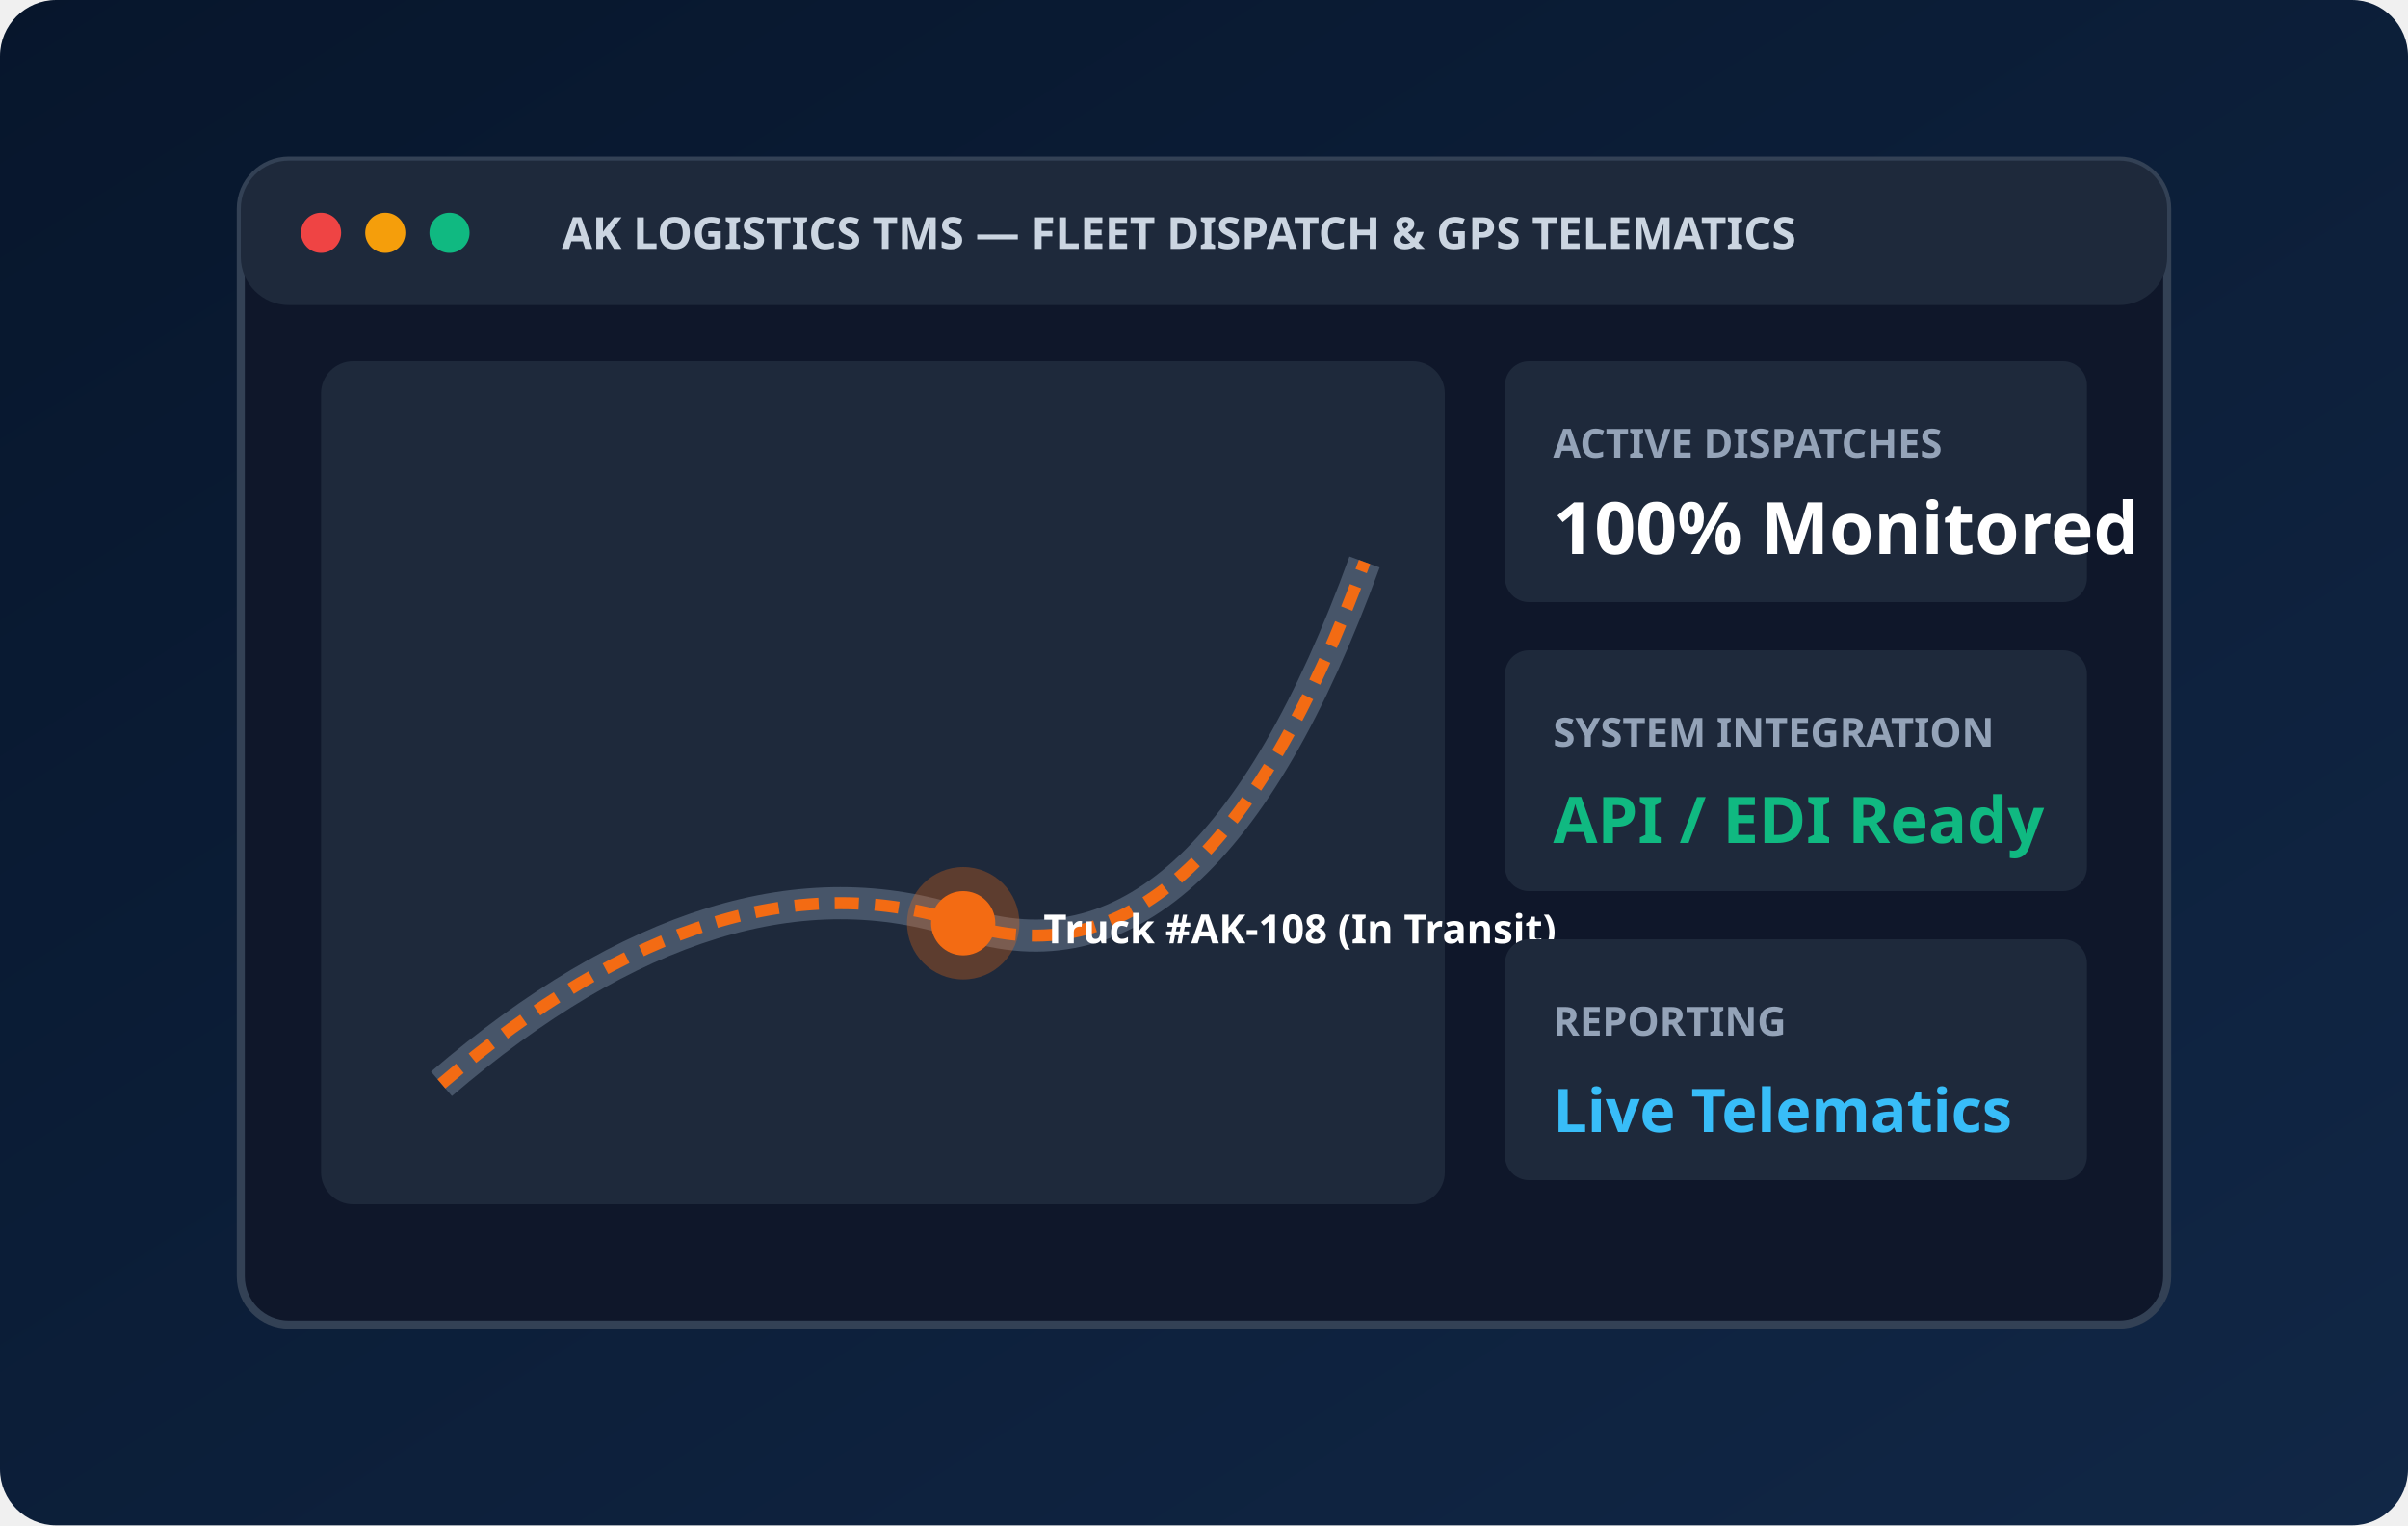
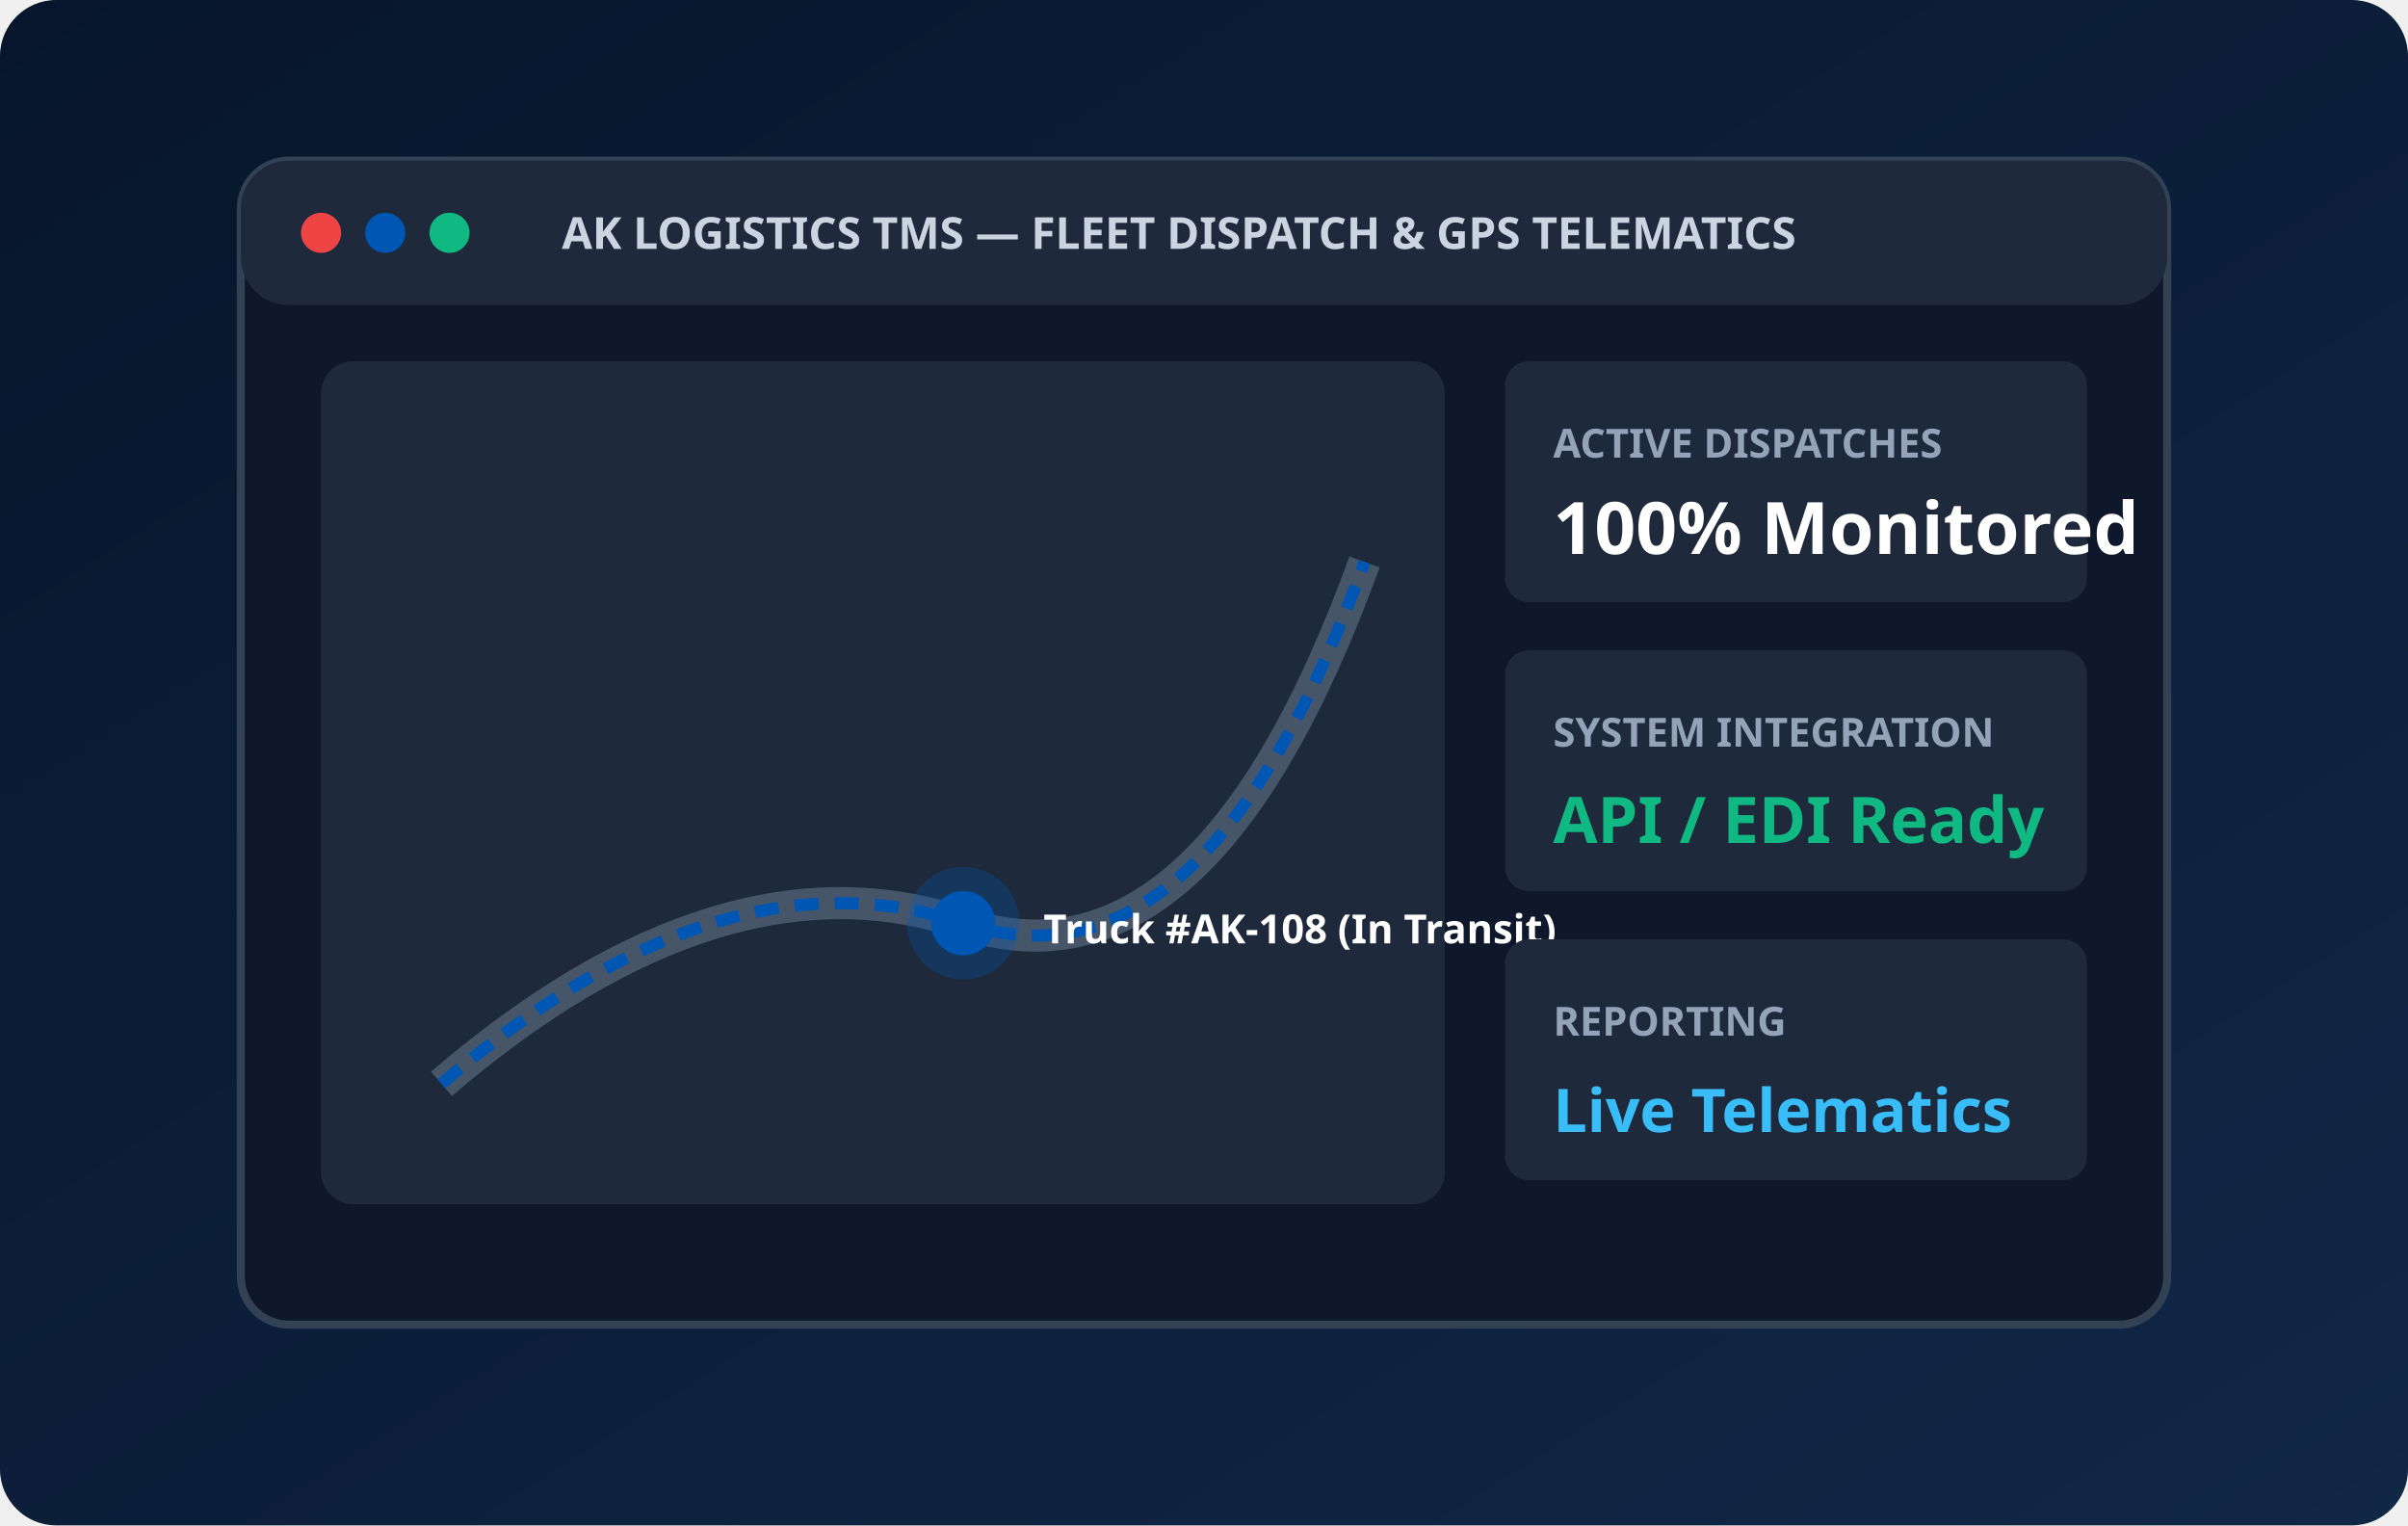
<svg xmlns="http://www.w3.org/2000/svg" viewBox="0 0 600 380" width="100%" height="100%">
  <defs>
    <linearGradient id="tdGrad" x1="0%" y1="0%" x2="100%" y2="100%">
      <stop offset="0%" stop-color="#07162c" />
      <stop offset="100%" stop-color="#112746" />
    </linearGradient>
  </defs>
  <rect width="600" height="380" rx="14" fill="url(#tdGrad)" />
  <g transform="translate(60, 40)">
    <rect width="480" height="290" rx="12" fill="#0f172a" stroke="#334155" stroke-width="2" />
    <rect width="480" height="36" rx="12" fill="#1e293b" />
    <circle cx="20" cy="18" r="5" fill="#ef4444" />
-     <circle cx="36" cy="18" r="5" fill="#f59e0b" />
+     <circle cx="36" cy="18" r="5" fill="#0056b3" />
    <circle cx="52" cy="18" r="5" fill="#10b981" />
    <text x="80" y="22" font-family="'Plus Jakarta Sans', sans-serif" font-weight="700" font-size="11" fill="#cbd5e1">AK LOGISTICS TMS — FLEET DISPATCH &amp; GPS TELEMATICS</text>
    <g transform="translate(20, 50)">
      <rect width="280" height="210" rx="8" fill="#1e293b" />
      <path d="M 30 180 Q 100 120 160 140 T 260 50" fill="none" stroke="#475569" stroke-width="8" />
-       <path d="M 30 180 Q 100 120 160 140 T 260 50" fill="none" stroke="#f36b13" stroke-width="3" stroke-dasharray="6,4" />
-       <circle cx="160" cy="140" r="14" fill="#f36b13" opacity="0.3" />
-       <circle cx="160" cy="140" r="8" fill="#f36b13" />
+       <path d="M 30 180 Q 100 120 160 140 T 260 50" fill="none" stroke="#0056b3" stroke-width="3" stroke-dasharray="6,4" />
+       <circle cx="160" cy="140" r="14" fill="#0056b3" opacity="0.3" />
+       <circle cx="160" cy="140" r="8" fill="#0056b3" />
      <text x="180" y="145" font-family="'Plus Jakarta Sans', sans-serif" font-weight="700" font-size="10" fill="#ffffff">Truck #AK-108 (In Transit)</text>
    </g>
    <g transform="translate(315, 50)">
      <rect width="145" height="60" rx="6" fill="#1e293b" />
      <text x="12" y="24" font-family="'Plus Jakarta Sans', sans-serif" font-weight="600" font-size="10" fill="#94a3b8">ACTIVE DISPATCHES</text>
      <text x="12" y="48" font-family="'Plus Jakarta Sans', sans-serif" font-weight="800" font-size="18" fill="#ffffff">100% Monitored</text>
      <rect y="72" width="145" height="60" rx="6" fill="#1e293b" />
      <text x="12" y="96" font-family="'Plus Jakarta Sans', sans-serif" font-weight="600" font-size="10" fill="#94a3b8">SYSTEM INTEGRATION</text>
      <text x="12" y="120" font-family="'Plus Jakarta Sans', sans-serif" font-weight="800" font-size="16" fill="#10b981">API / EDI Ready</text>
      <rect y="144" width="145" height="60" rx="6" fill="#1e293b" />
      <text x="12" y="168" font-family="'Plus Jakarta Sans', sans-serif" font-weight="600" font-size="10" fill="#94a3b8">REPORTING</text>
      <text x="12" y="192" font-family="'Plus Jakarta Sans', sans-serif" font-weight="800" font-size="15" fill="#38bdf8">Live Telematics</text>
    </g>
  </g>
</svg>
